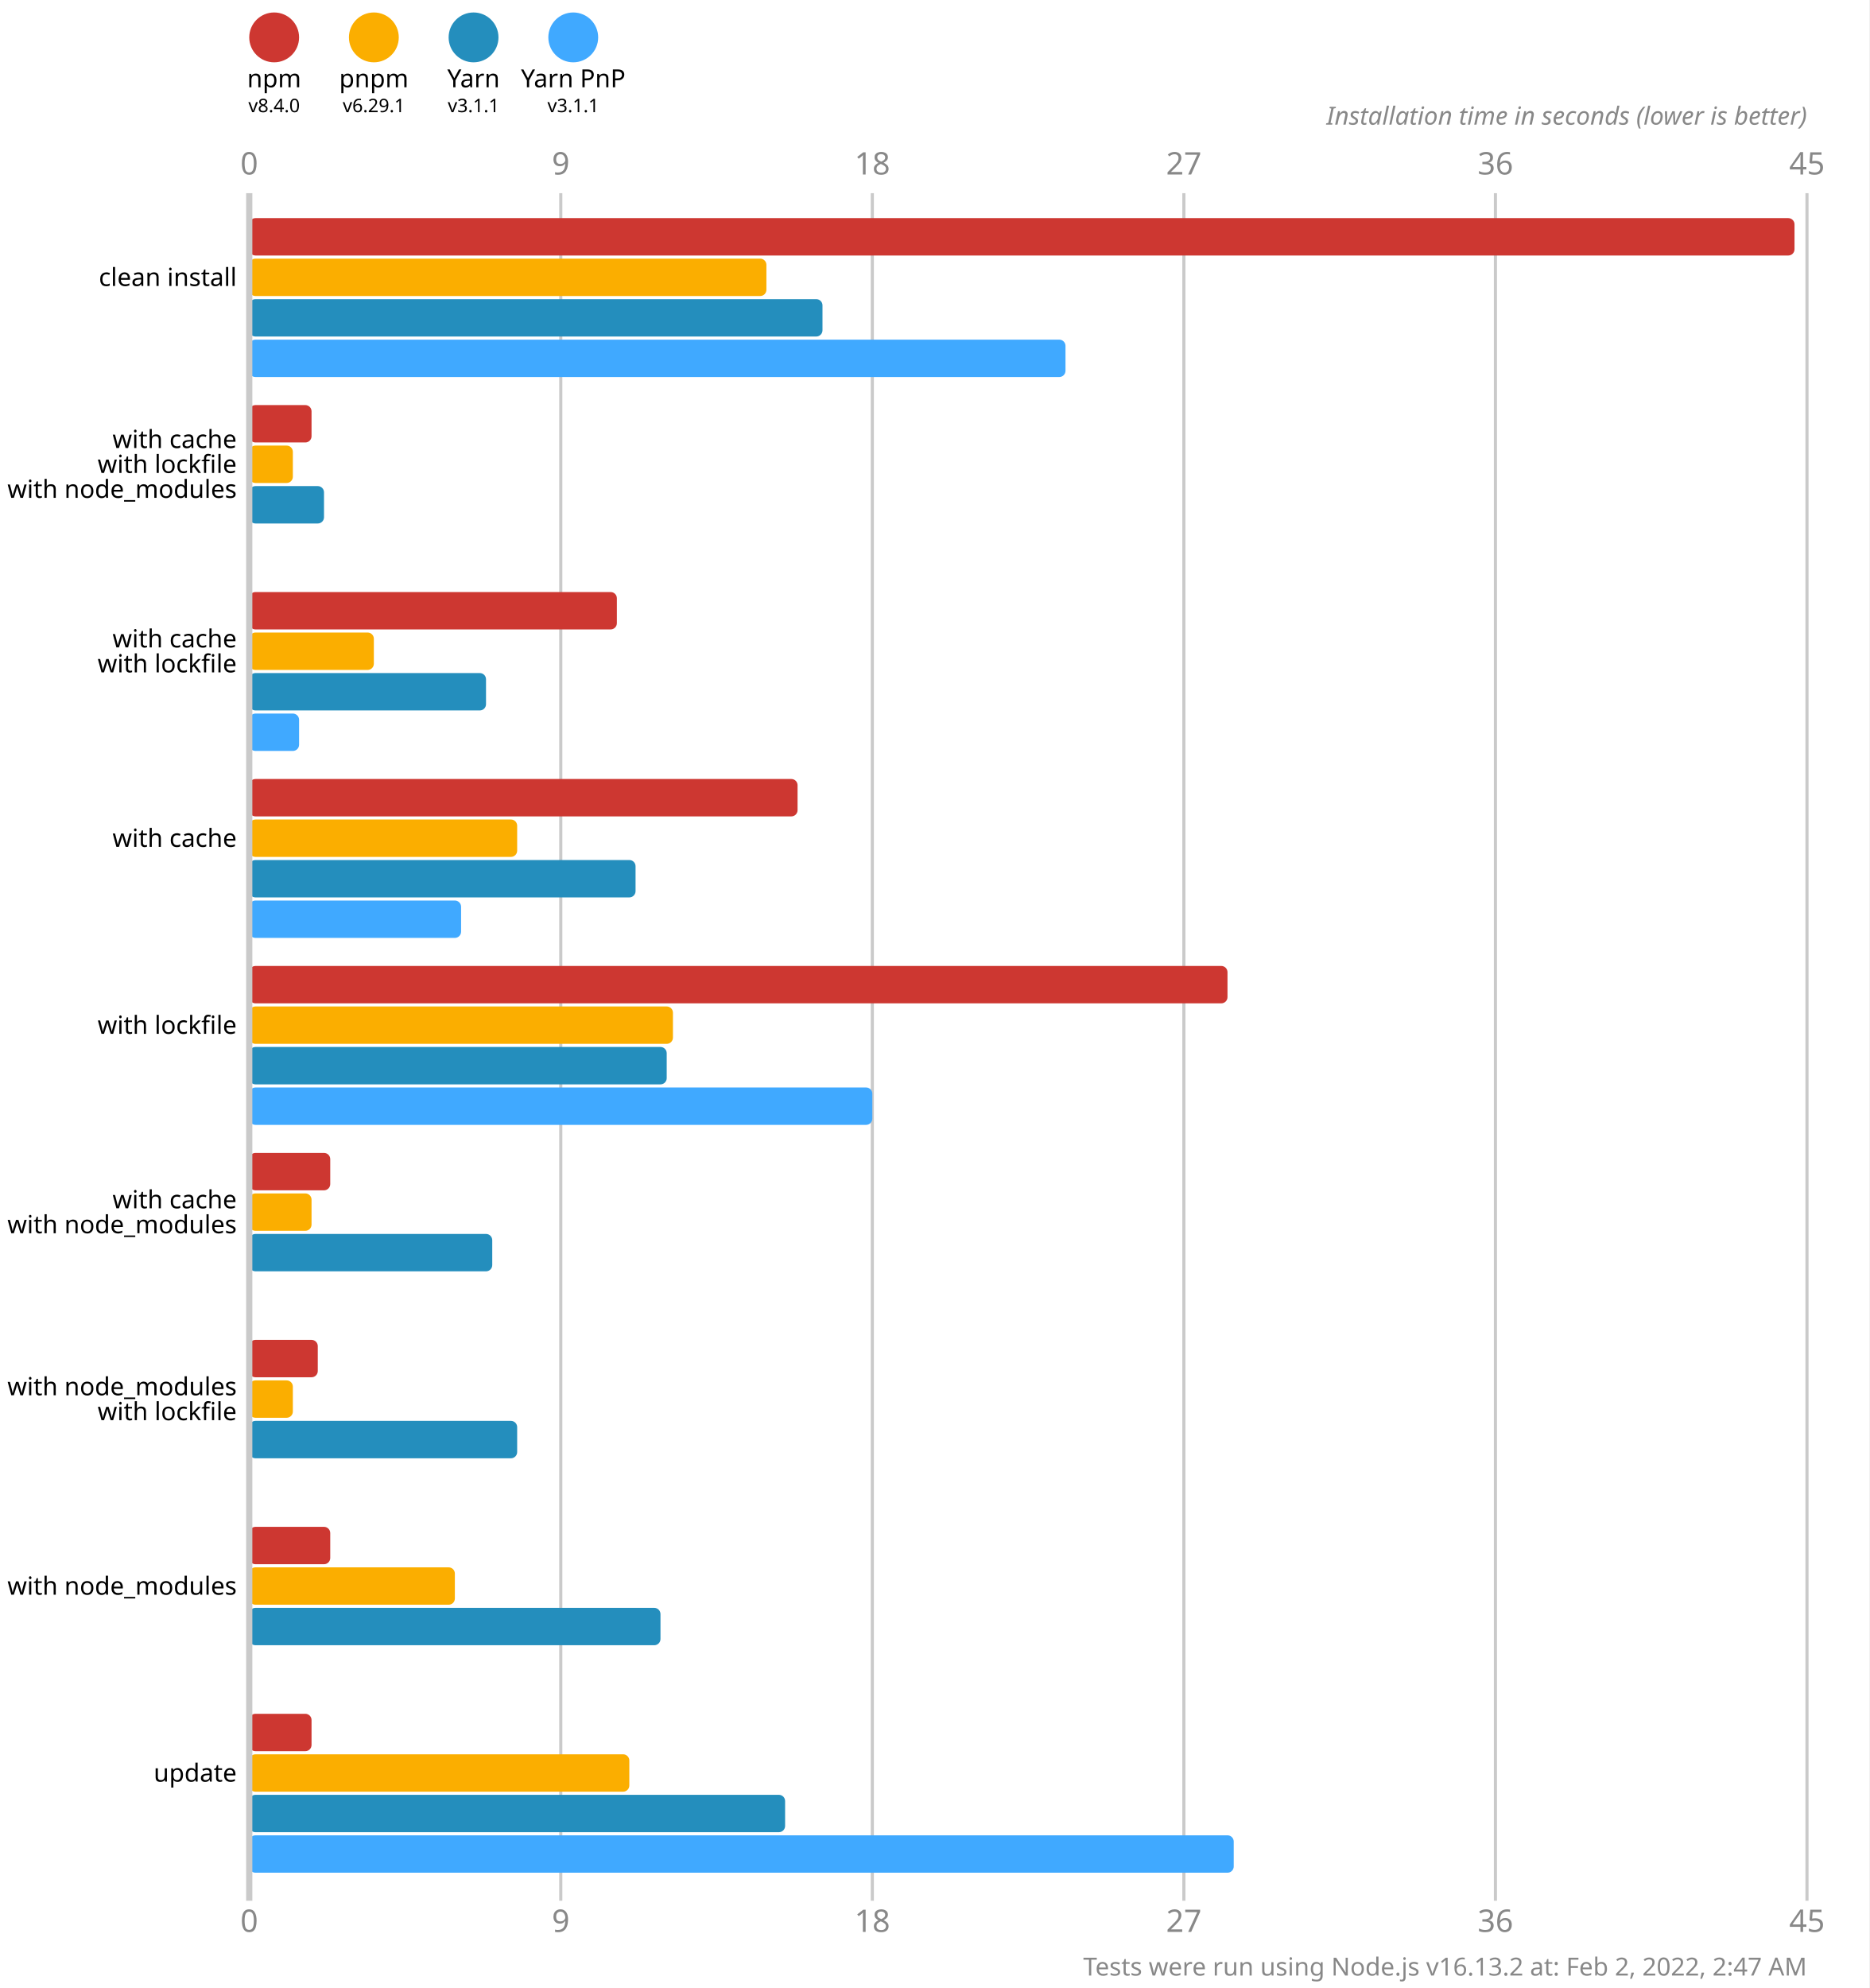
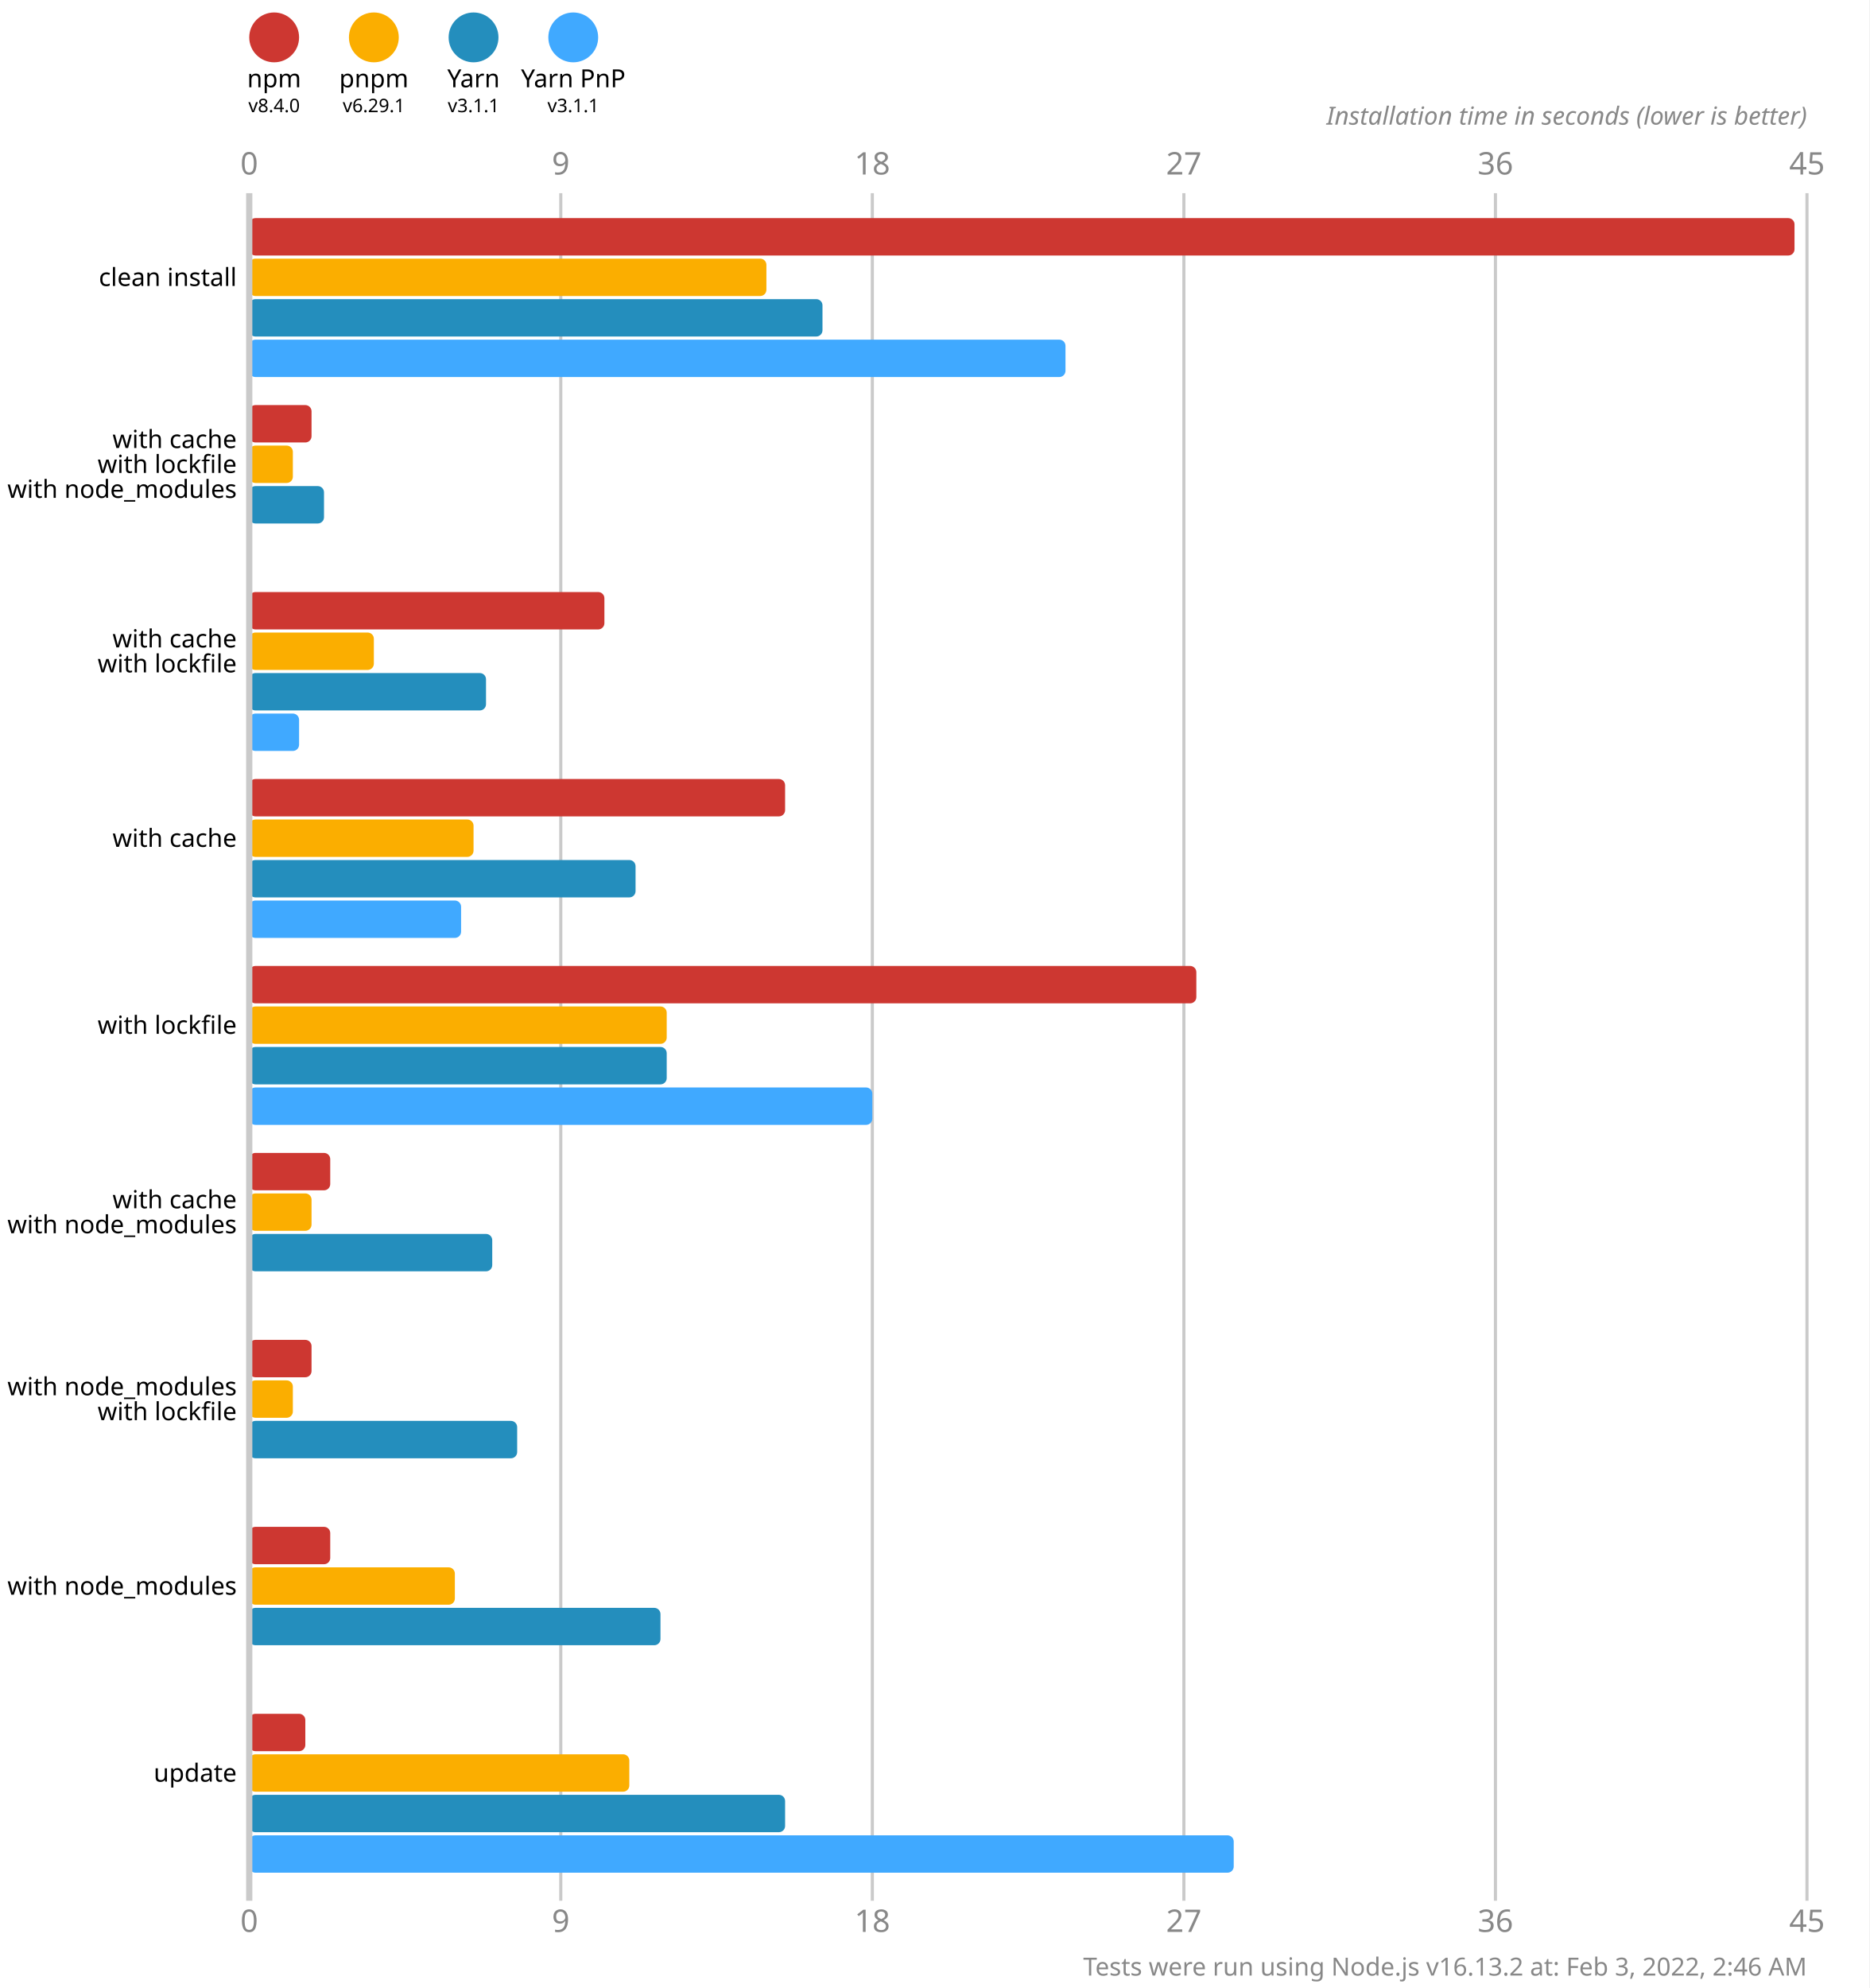
<svg xmlns="http://www.w3.org/2000/svg" version="1.1" viewBox="0 0 300 319">
  <style>
    .font { font-family: sans-serif; }
    .s3 { font-size: 3px; }
    .s4 { font-size: 4px; }
    .s5 { font-size: 5px; }
    .line { stroke: #cacaca; }
    .width { stroke-width: 0.5; }
    .text { fill: #888; }
  </style>
  <rect x="0" y="0" width="300" height="319" fill="#fff" />
  <circle cx="44" cy="6" r="4" fill="#cd3731" />
  <text x="44" y="14" class="font s4" text-anchor="middle">npm</text>
  <text x="44" y="18" class="font s3" text-anchor="middle">v8.4.0</text>
  <circle cx="60" cy="6" r="4" fill="#fbae00" />
  <text x="60" y="14" class="font s4" text-anchor="middle">pnpm</text>
  <text x="60" y="18" class="font s3" text-anchor="middle">v6.29.1</text>
  <circle cx="76" cy="6" r="4" fill="#248ebd" />
  <text x="76" y="14" class="font s4" text-anchor="middle">Yarn</text>
  <text x="76" y="18" class="font s3" text-anchor="middle">v3.1.1</text>
  <circle cx="92" cy="6" r="4" fill="#40a9ff" />
  <text x="92" y="14" class="font s4" text-anchor="middle">Yarn PnP</text>
  <text x="92" y="18" class="font s3" text-anchor="middle">v3.1.1</text>
  <text x="40" y="28" class="font s5 text" text-anchor="middle">0</text>
  <text x="40" y="310" class="font s5 text" text-anchor="middle">0</text>
  <line x1="90" y1="31" x2="90" y2="305" class="line width" />
  <text x="90" y="28" class="font s5 text" text-anchor="middle">9</text>
  <text x="90" y="310" class="font s5 text" text-anchor="middle">9</text>
  <line x1="140" y1="31" x2="140" y2="305" class="line width" />
  <text x="140" y="28" class="font s5 text" text-anchor="middle">18</text>
  <text x="140" y="310" class="font s5 text" text-anchor="middle">18</text>
  <line x1="190" y1="31" x2="190" y2="305" class="line width" />
  <text x="190" y="28" class="font s5 text" text-anchor="middle">27</text>
  <text x="190" y="310" class="font s5 text" text-anchor="middle">27</text>
  <line x1="240" y1="31" x2="240" y2="305" class="line width" />
  <text x="240" y="28" class="font s5 text" text-anchor="middle">36</text>
  <text x="240" y="310" class="font s5 text" text-anchor="middle">36</text>
  <line x1="290" y1="31" x2="290" y2="305" class="line width" />
  <text x="290" y="28" class="font s5 text" text-anchor="middle">45</text>
  <text x="290" y="310" class="font s5 text" text-anchor="middle">45</text>
  <text x="290" y="20" class="font s4 text" font-style="italic" text-anchor="end">Installation time in seconds (lower is better)</text>
  <rect x="40" y="35" width="248" height="6" fill="#cd3731" rx="1" ry="1" />
  <rect x="40" y="41.5" width="83" height="6" fill="#fbae00" rx="1" ry="1" />
  <rect x="40" y="48" width="92" height="6" fill="#248ebd" rx="1" ry="1" />
  <rect x="40" y="54.5" width="131" height="6" fill="#40a9ff" rx="1" ry="1" />
  <rect x="40" y="65" width="10" height="6" fill="#cd3731" rx="1" ry="1" />
  <rect x="40" y="71.5" width="7" height="6" fill="#fbae00" rx="1" ry="1" />
  <rect x="40" y="78" width="12" height="6" fill="#248ebd" rx="1" ry="1" />
  <rect x="40" y="84.5" width="0" height="6" fill="#40a9ff" rx="1" ry="1" />
-   <rect x="40" y="95" width="59" height="6" fill="#cd3731" rx="1" ry="1" />
+   <rect x="40" y="95" width="57" height="6" fill="#cd3731" rx="1" ry="1" />
  <rect x="40" y="101.5" width="20" height="6" fill="#fbae00" rx="1" ry="1" />
  <rect x="40" y="108" width="38" height="6" fill="#248ebd" rx="1" ry="1" />
  <rect x="40" y="114.5" width="8" height="6" fill="#40a9ff" rx="1" ry="1" />
-   <rect x="40" y="125" width="88" height="6" fill="#cd3731" rx="1" ry="1" />
-   <rect x="40" y="131.5" width="43" height="6" fill="#fbae00" rx="1" ry="1" />
+   <rect x="40" y="125" width="86" height="6" fill="#cd3731" rx="1" ry="1" />
+   <rect x="40" y="131.5" width="36" height="6" fill="#fbae00" rx="1" ry="1" />
  <rect x="40" y="138" width="62" height="6" fill="#248ebd" rx="1" ry="1" />
  <rect x="40" y="144.5" width="34" height="6" fill="#40a9ff" rx="1" ry="1" />
-   <rect x="40" y="155" width="157" height="6" fill="#cd3731" rx="1" ry="1" />
-   <rect x="40" y="161.5" width="68" height="6" fill="#fbae00" rx="1" ry="1" />
+   <rect x="40" y="155" width="152" height="6" fill="#cd3731" rx="1" ry="1" />
+   <rect x="40" y="161.5" width="67" height="6" fill="#fbae00" rx="1" ry="1" />
  <rect x="40" y="168" width="67" height="6" fill="#248ebd" rx="1" ry="1" />
  <rect x="40" y="174.5" width="100" height="6" fill="#40a9ff" rx="1" ry="1" />
  <rect x="40" y="185" width="13" height="6" fill="#cd3731" rx="1" ry="1" />
  <rect x="40" y="191.5" width="10" height="6" fill="#fbae00" rx="1" ry="1" />
  <rect x="40" y="198" width="39" height="6" fill="#248ebd" rx="1" ry="1" />
  <rect x="40" y="204.5" width="0" height="6" fill="#40a9ff" rx="1" ry="1" />
-   <rect x="40" y="215" width="11" height="6" fill="#cd3731" rx="1" ry="1" />
+   <rect x="40" y="215" width="10" height="6" fill="#cd3731" rx="1" ry="1" />
  <rect x="40" y="221.5" width="7" height="6" fill="#fbae00" rx="1" ry="1" />
  <rect x="40" y="228" width="43" height="6" fill="#248ebd" rx="1" ry="1" />
  <rect x="40" y="234.5" width="0" height="6" fill="#40a9ff" rx="1" ry="1" />
  <rect x="40" y="245" width="13" height="6" fill="#cd3731" rx="1" ry="1" />
  <rect x="40" y="251.5" width="33" height="6" fill="#fbae00" rx="1" ry="1" />
  <rect x="40" y="258" width="66" height="6" fill="#248ebd" rx="1" ry="1" />
  <rect x="40" y="264.5" width="0" height="6" fill="#40a9ff" rx="1" ry="1" />
-   <rect x="40" y="275" width="10" height="6" fill="#cd3731" rx="1" ry="1" />
+   <rect x="40" y="275" width="9" height="6" fill="#cd3731" rx="1" ry="1" />
  <rect x="40" y="281.5" width="61" height="6" fill="#fbae00" rx="1" ry="1" />
  <rect x="40" y="288" width="86" height="6" fill="#248ebd" rx="1" ry="1" />
  <rect x="40" y="294.5" width="158" height="6" fill="#40a9ff" rx="1" ry="1" />
  <line x1="40" y1="31" x2="40" y2="305" class="line" />
  <text x="38" y="44.5" class="font s4" dominant-baseline="middle" text-anchor="end">clean install</text>
  <text x="38" y="70.5" class="font s4" dominant-baseline="middle" text-anchor="end">with cache</text>
  <text x="38" y="74.5" class="font s4" dominant-baseline="middle" text-anchor="end">with lockfile</text>
  <text x="38" y="78.5" class="font s4" dominant-baseline="middle" text-anchor="end">with node_modules</text>
  <text x="38" y="102.5" class="font s4" dominant-baseline="middle" text-anchor="end">with cache</text>
  <text x="38" y="106.5" class="font s4" dominant-baseline="middle" text-anchor="end">with lockfile</text>
  <text x="38" y="134.5" class="font s4" dominant-baseline="middle" text-anchor="end">with cache</text>
  <text x="38" y="164.5" class="font s4" dominant-baseline="middle" text-anchor="end">with lockfile</text>
  <text x="38" y="192.5" class="font s4" dominant-baseline="middle" text-anchor="end">with cache</text>
  <text x="38" y="196.5" class="font s4" dominant-baseline="middle" text-anchor="end">with node_modules</text>
  <text x="38" y="222.5" class="font s4" dominant-baseline="middle" text-anchor="end">with node_modules</text>
  <text x="38" y="226.5" class="font s4" dominant-baseline="middle" text-anchor="end">with lockfile</text>
  <text x="38" y="254.5" class="font s4" dominant-baseline="middle" text-anchor="end">with node_modules</text>
  <text x="38" y="284.5" class="font s4" dominant-baseline="middle" text-anchor="end">update</text>
-   <text x="290" y="317" class="font s4 text" text-anchor="end">Tests were run using Node.js v16.13.2 at: Feb 2, 2022, 2:47 AM</text>
+   <text x="290" y="317" class="font s4 text" text-anchor="end">Tests were run using Node.js v16.13.2 at: Feb 3, 2022, 2:46 AM</text>
</svg>
